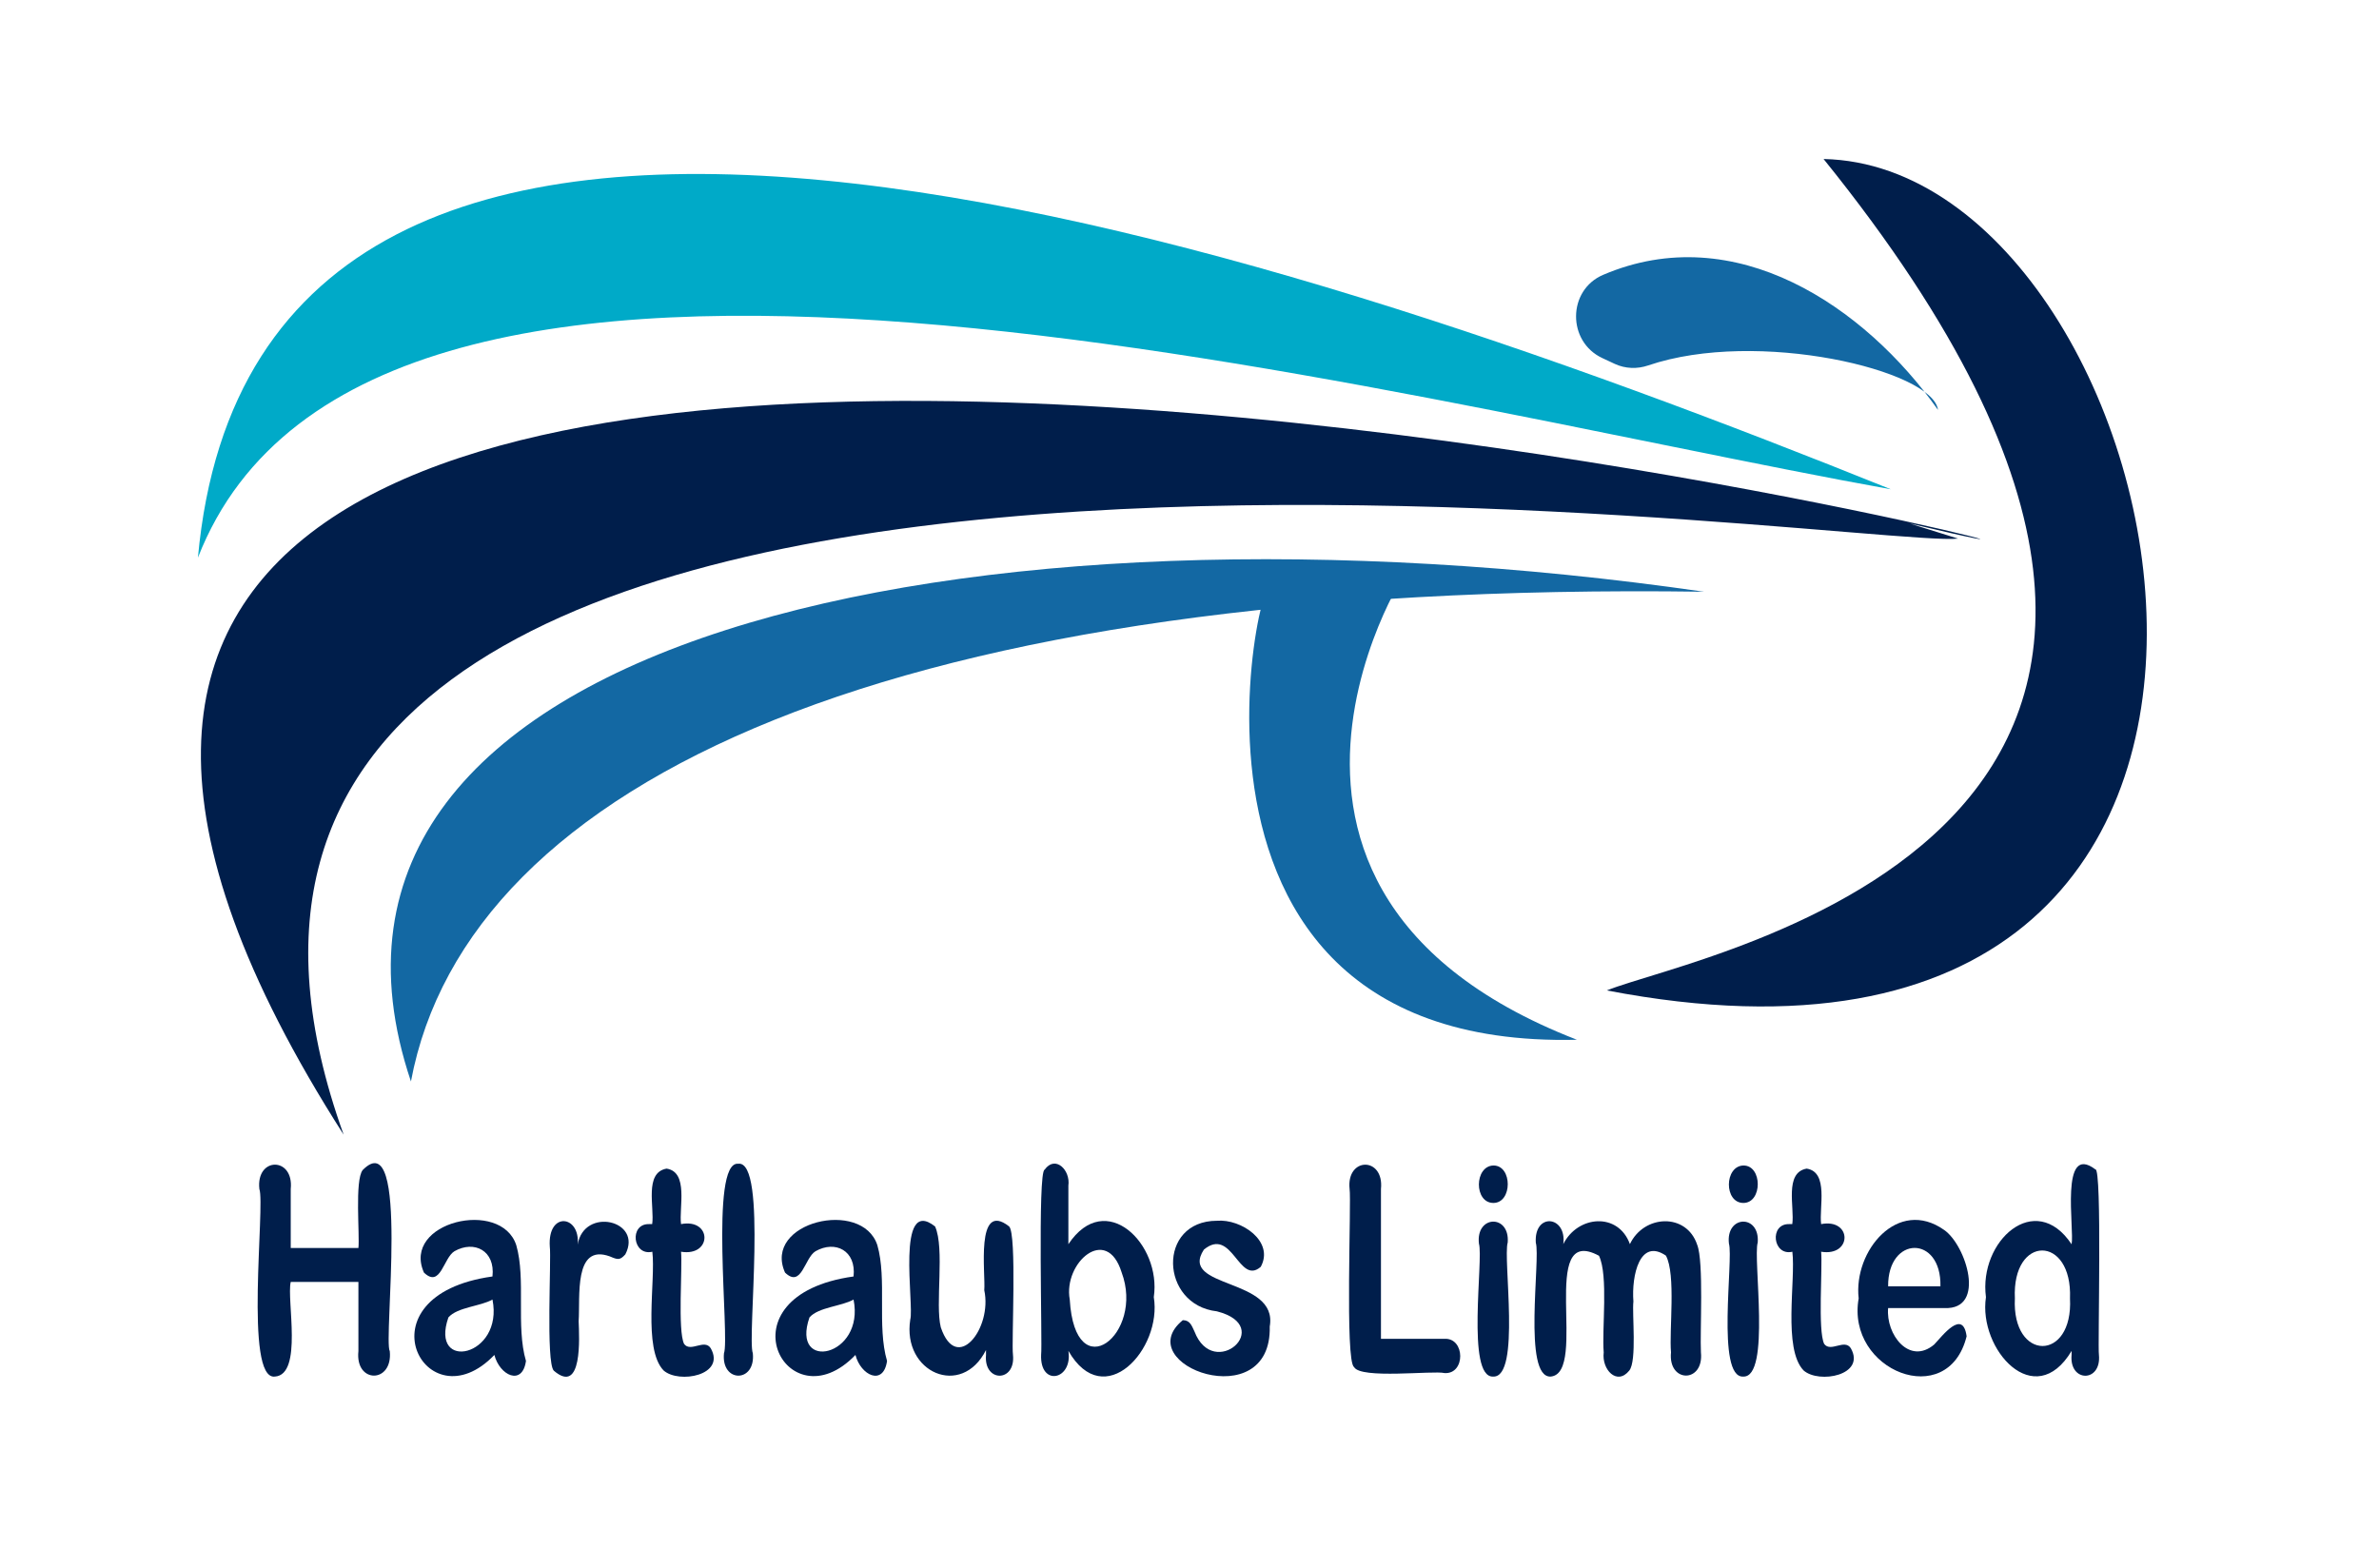
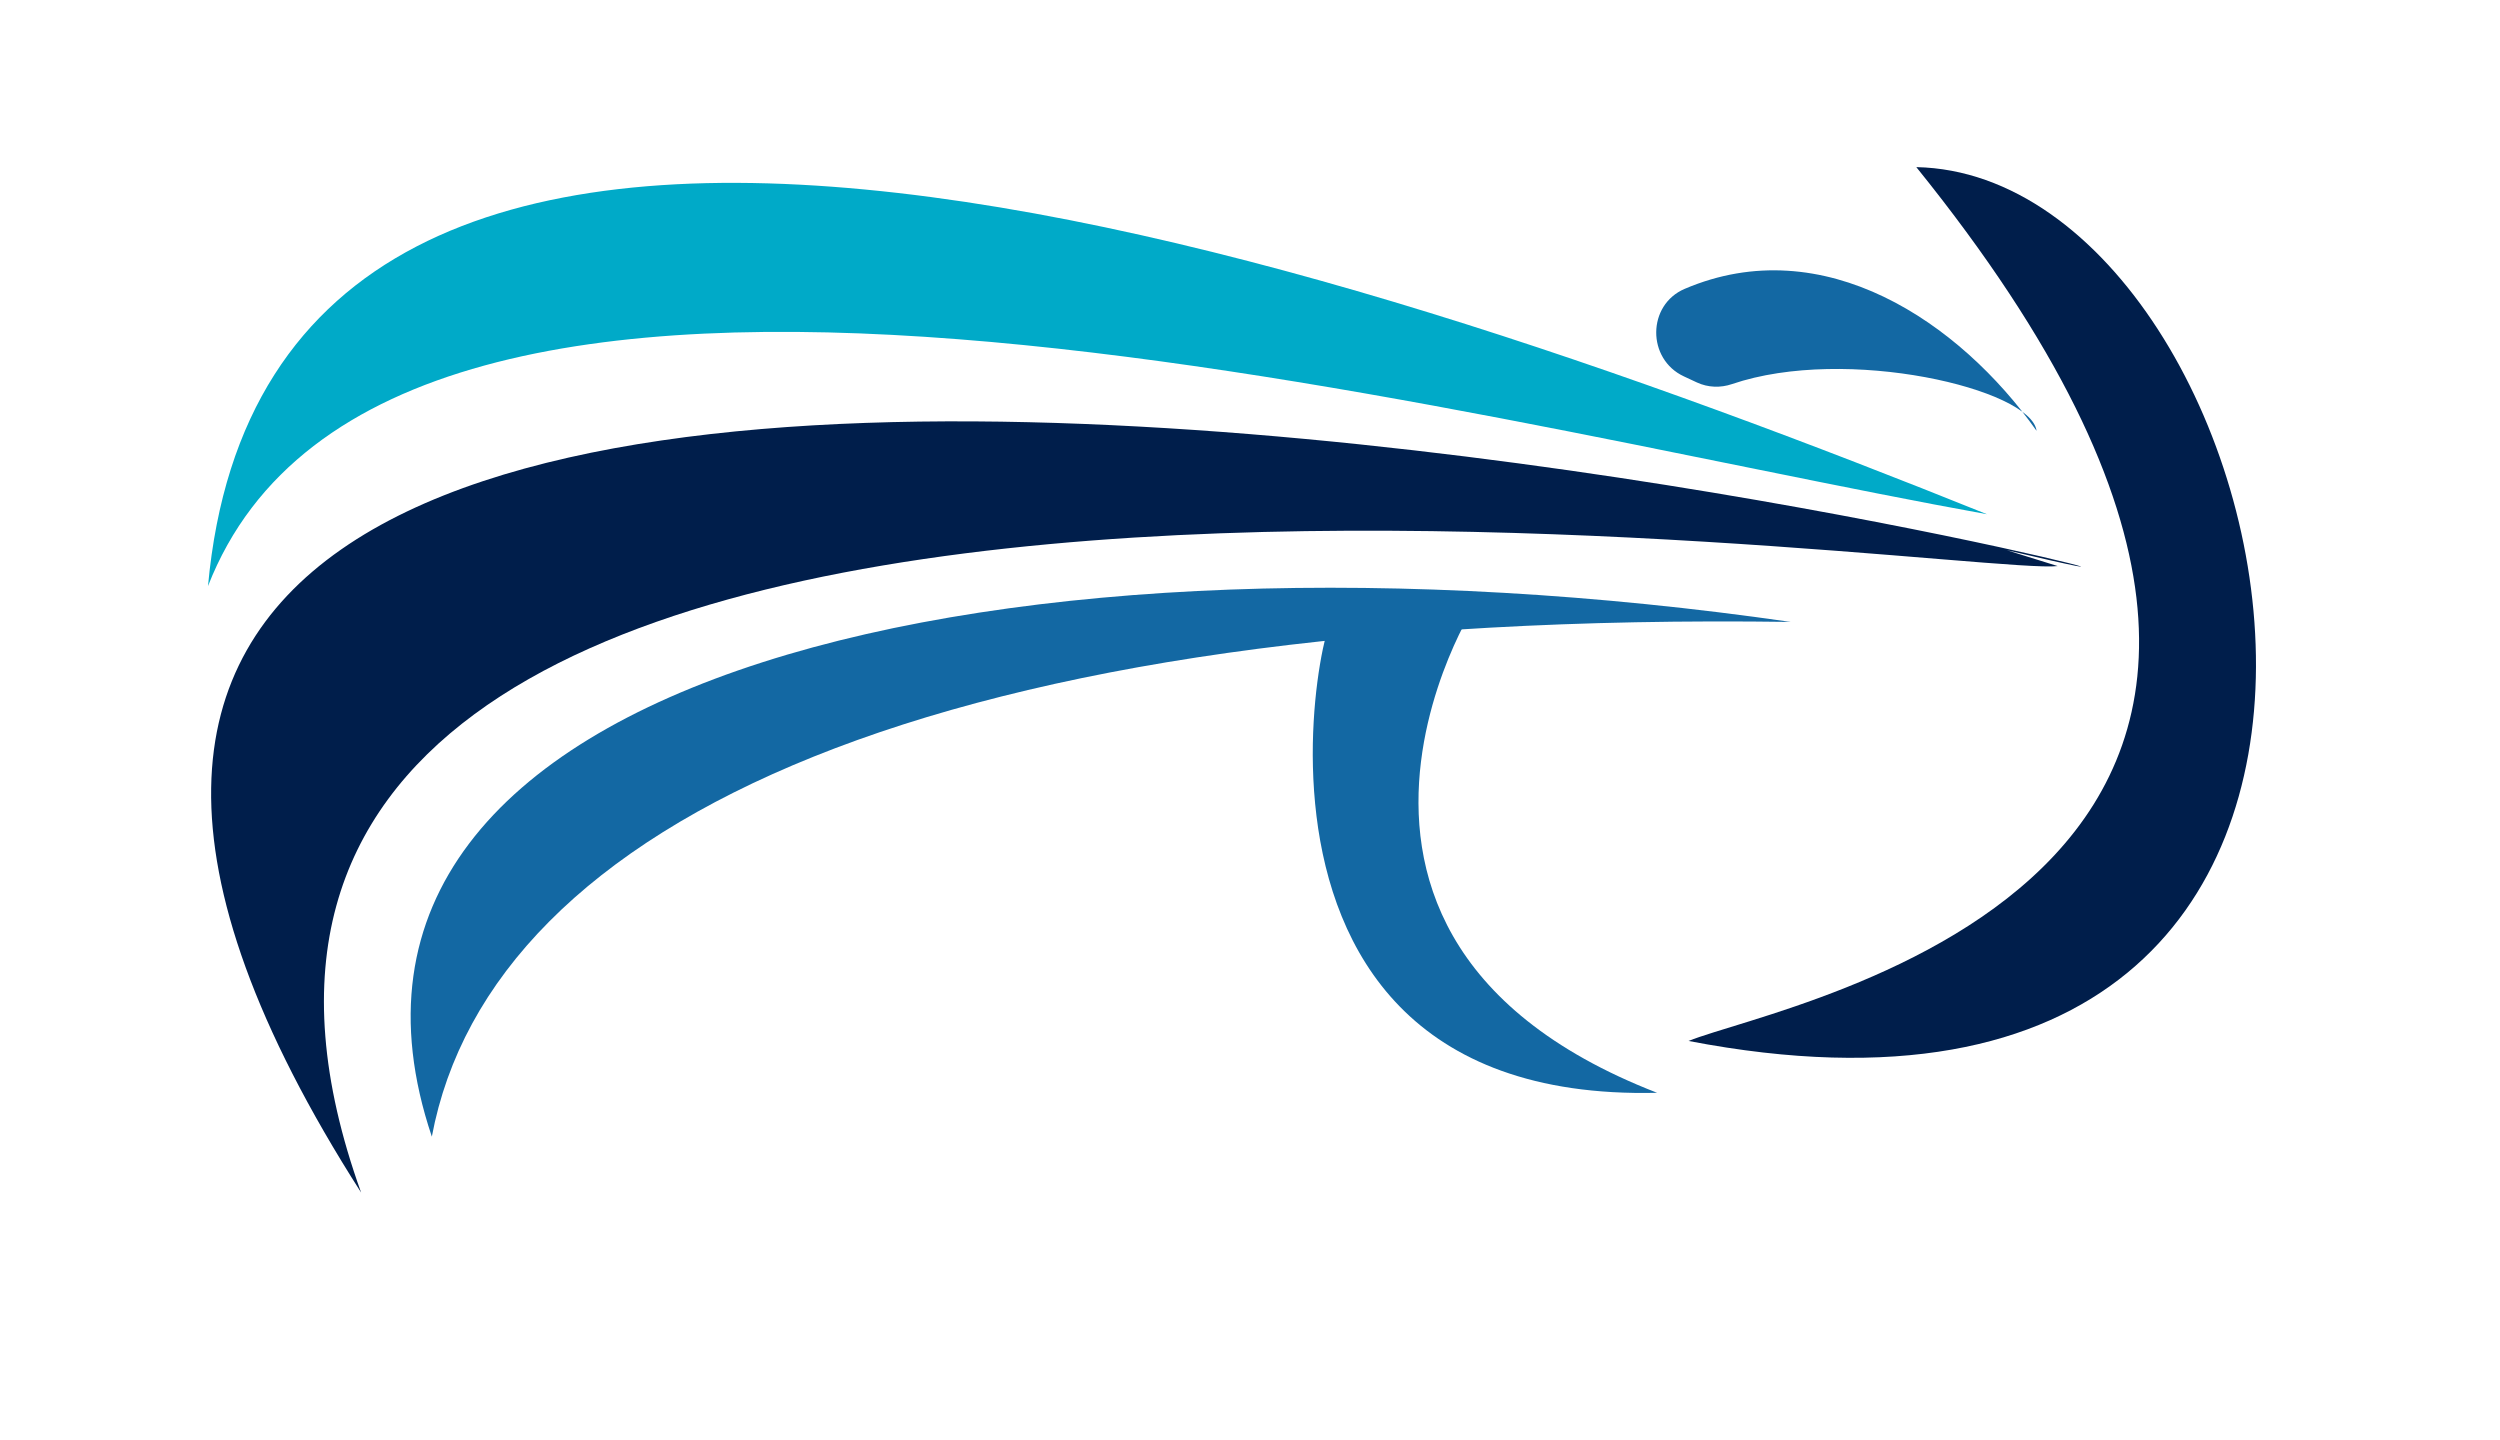
- <svg xmlns="http://www.w3.org/2000/svg" version="1.2" baseProfile="tiny-ps" id="Layer_1" x="0px" y="0px" viewBox="0 0 312.5 206" overflow="visible" xml:space="preserve">
+ <svg xmlns="http://www.w3.org/2000/svg" version="1.2" baseProfile="tiny-ps" x="0px" y="0px" viewBox="0 0 312.5 180" overflow="visible" xml:space="preserve">
  <g>
    <g>
      <path fill="#00AAC8" d="M248.37,64.28C179.16,51.81,48.58,15.4,26,73.26C33.85-12.54,162.96,29.86,248.37,64.28z" />
      <path fill="#001E4B" d="M257.21,70.76C244.45,72.26,4.4,35.85,45.14,149.07C-61.38-17.52,323.97,86.22,250.83,68.77L257.21,70.76z    " />
      <path fill="#1368A3" d="M223.83,77.74c-106.52-1.5-162.48,24.94-169.85,64.34C34.35,83.73,127.12,63.78,223.83,77.74z" />
      <path fill="#001E4B" d="M211.07,130.12c12.27-4.99,100.14-20.45,28.47-109.23C287.15,21.88,314.64,150.07,211.07,130.12z" />
      <path fill="#1368A3" d="M166.89,79.24c2.13-17.28-21.76,58.85,40.25,57.36c-54-20.95-16.69-69.83-24.05-58.86L166.89,79.24z" />
      <path fill="#1368A3" d="M212.12,47.81c1.38,0.64,2.95,0.69,4.38,0.2c14.35-4.88,37.41,0.64,38.07,5.84    c-9.6-13.58-26.63-25.16-43.99-17.74c-4.7,2.01-4.74,8.78-0.09,10.94L212.12,47.81z" />
    </g>
-     <g>
-       <path fill="#001E4B" d="M38.19,156.21v7.75h8.89c0.19-1.71-0.5-8.89,0.56-10.24c6.23-6.33,2.69,22.44,3.56,23.79    c0.43,4.27-4.58,4.3-4.12,0c0,0,0-9.09,0-9.09h-8.89c-0.56,2.32,1.63,12.19-2.08,12.43c-4.07,0.52-1.25-22.55-2.04-24.64    C33.6,151.95,38.63,151.94,38.19,156.21z" />
-       <path fill="#001E4B" d="M64.94,178.01c-9.03,9.4-18.14-7.83-0.25-10.31c0.38-3.4-2.4-4.79-4.99-3.32    c-1.46,0.87-1.82,4.91-4.01,2.81c-2.97-6.65,10.14-9.76,12.13-3.59c1.28,4.45-0.07,10.65,1.27,15.2    C68.61,182.14,65.63,180.7,64.94,178.01z M64.69,170.73c-1.53,0.89-4.61,0.99-5.79,2.35C56.39,180.31,66.2,178.26,64.69,170.73z" />
-       <path fill="#001E4B" d="M76.01,173.59c0.08,2.07,0.53,9.74-3.26,6.49c-1.07-1.07-0.31-14.73-0.53-16.3    c-0.31-4.69,4.04-4.15,3.66-0.26c0.82-5,8.6-3.21,6.26,1.28c-0.72,0.79-0.98,0.71-2.04,0.26    C75.33,163.34,76.23,170.41,76.01,173.59z" />
-       <path fill="#001E4B" d="M85.25,160.82h0.42c0.32-2.2-1.08-6.77,1.89-7.29c2.93,0.45,1.61,5.15,1.9,7.29    c4.08-0.78,4.12,4.29,0,3.63c0.2,2.09-0.46,10.35,0.4,12.11c0.85,1.16,2.68-0.72,3.5,0.57c2.01,3.55-4.17,4.7-6.19,2.92    c-2.75-2.85-1.02-11.84-1.48-15.6C83.09,165.05,82.63,160.76,85.25,160.82z" />
-       <path fill="#001E4B" d="M95.1,177.79c0.78-2.04-1.96-25.28,1.87-24.9c3.89-0.51,1.14,22.95,1.92,24.9    C99.28,181.72,94.7,181.7,95.1,177.79z" />
-       <path fill="#001E4B" d="M112.37,178.01c-9.03,9.4-18.14-7.83-0.25-10.31c0.38-3.4-2.4-4.79-4.99-3.32    c-1.46,0.87-1.82,4.91-4.01,2.81c-2.97-6.65,10.14-9.76,12.13-3.59c1.28,4.45-0.07,10.65,1.27,15.2    C116.04,182.14,113.06,180.7,112.37,178.01z M112.12,170.73c-1.53,0.89-4.61,0.99-5.79,2.35    C103.82,180.31,113.64,178.26,112.12,170.73z" />
-       <path fill="#001E4B" d="M129.52,178.01v-0.65c-3.2,6.38-11.04,2.96-9.95-4c0.54-1.9-1.94-16.34,3.26-12.23    c1.29,2.87-0.01,10.24,0.75,13.25c2.08,6.17,6.8,0.13,5.71-4.88c0.2-2.05-1.21-11.87,3.26-8.38c1.05,0.97,0.3,15.34,0.51,16.85    C133.45,181.66,129.19,181.64,129.52,178.01z" />
-       <path fill="#001E4B" d="M140.34,155.77v7.69c4.89-7.34,12.25,0,11.22,6.95c1.12,6.82-6.53,15.24-11.22,7.06    c0.61,3.83-3.76,4.77-3.58,0.5c0.18-1.16-0.48-24.06,0.46-24.3C138.63,151.71,140.63,153.73,140.34,155.77z M140.52,170.73    c0.7,11.81,9.86,4.54,6.81-3.58C145.36,160.84,139.64,165.92,140.52,170.73z" />
-       <path fill="#001E4B" d="M166.79,174.27c0.3,11.89-18.59,5.05-11.42-0.83c0.93,0.01,1.15,0.67,1.53,1.48    c2.52,6.56,10.7-0.66,2.95-2.64c-7.48-0.85-7.88-11.88,0-11.9c3.19-0.27,7.58,2.7,5.76,6.05c-2.88,2.51-3.73-5.34-7.47-2.26    C154.76,169.35,167.94,167.8,166.79,174.27z" />
-       <path fill="#001E4B" d="M181.4,156.21v19.68h8.35c2.73-0.14,2.77,4.68,0,4.5c-1.47-0.36-11.04,0.82-11.88-0.79    c-1.22-0.71-0.34-21.87-0.59-23.39C176.83,151.96,181.84,151.94,181.4,156.21z" />
-       <path fill="#001E4B" d="M196.18,158.04c-2.58,0.01-2.53-4.86,0-4.92C198.68,153.12,198.68,158.02,196.18,158.04z M198.05,163.24    c-0.65,2.08,1.75,17.78-1.91,17.61c-3.58,0.18-1.25-15.46-1.87-17.46C193.83,159.62,198.34,159.49,198.05,163.24z" />
-       <path fill="#001E4B" d="M214.56,170.99c-0.19,1.62,0.48,7.8-0.54,9.07c-1.62,2.02-3.64-0.13-3.36-2.38    c-0.26-3.01,0.63-10.1-0.62-12.7c-8.08-4.38-1.35,15.4-6.34,15.87c-3.72,0.19-1.31-15.49-1.96-17.58    c-0.26-4.01,4.1-3.58,3.61,0.18c1.89-3.78,7.22-4.23,8.75,0c1.84-3.89,7.44-4.15,8.84,0.09c0.88,2.22,0.35,11.44,0.49,14.13    c0.42,4.07-4.34,4.06-3.93,0c-0.26-2.86,0.67-10.25-0.67-12.71C215.41,162.63,214.3,167.53,214.56,170.99z" />
-       <path fill="#001E4B" d="M229.02,158.04c-2.58,0.01-2.53-4.86,0-4.92C231.52,153.12,231.52,158.02,229.02,158.04z M230.89,163.24    c-0.65,2.08,1.75,17.78-1.91,17.61c-3.58,0.18-1.25-15.46-1.87-17.46C226.67,159.62,231.18,159.49,230.89,163.24z" />
-       <path fill="#001E4B" d="M235.01,160.82h0.42c0.32-2.2-1.08-6.77,1.89-7.29c2.93,0.45,1.61,5.15,1.9,7.29    c4.08-0.78,4.11,4.29,0,3.63c0.2,2.09-0.46,10.35,0.4,12.11c0.85,1.16,2.68-0.72,3.5,0.57c2,3.55-4.17,4.7-6.2,2.92    c-2.75-2.85-1.02-11.84-1.48-15.6C232.86,165.05,232.39,160.76,235.01,160.82z" />
-       <path fill="#001E4B" d="M255.43,171.85h-7.41c-0.32,3.46,2.78,7.54,6.05,4.79c1.09-1.15,3.77-4.73,4.26-1.08    c-2.44,9.86-15.86,4.53-14.18-4.98c-0.71-6.25,5.16-13.29,11.23-8.99C258.25,163.57,260.96,172.08,255.43,171.85z M248.02,168.99    h6.87C255.04,162.24,247.97,162.3,248.02,168.99z" />
-       <path fill="#001E4B" d="M272.12,177.98v-0.5c-4.85,8.1-12.29-0.22-11.25-7.06c-0.98-7.35,6.46-14.14,11.25-6.95    c0.39-1.98-1.59-13.41,3.12-9.84c0.91-0.27,0.3,23.57,0.47,24.35C276.07,181.68,271.77,181.64,272.12,177.98z M264.67,170.58    c-0.42,8.31,7.68,8.37,7.24,0C272.24,162.21,264.27,162.17,264.67,170.58z" />
-     </g>
  </g>
  <path fill="none" stroke="#1D1D1B" stroke-miterlimit="10" d="M301.5-53.5c0,0,0.45,0,1,0" />
</svg>
